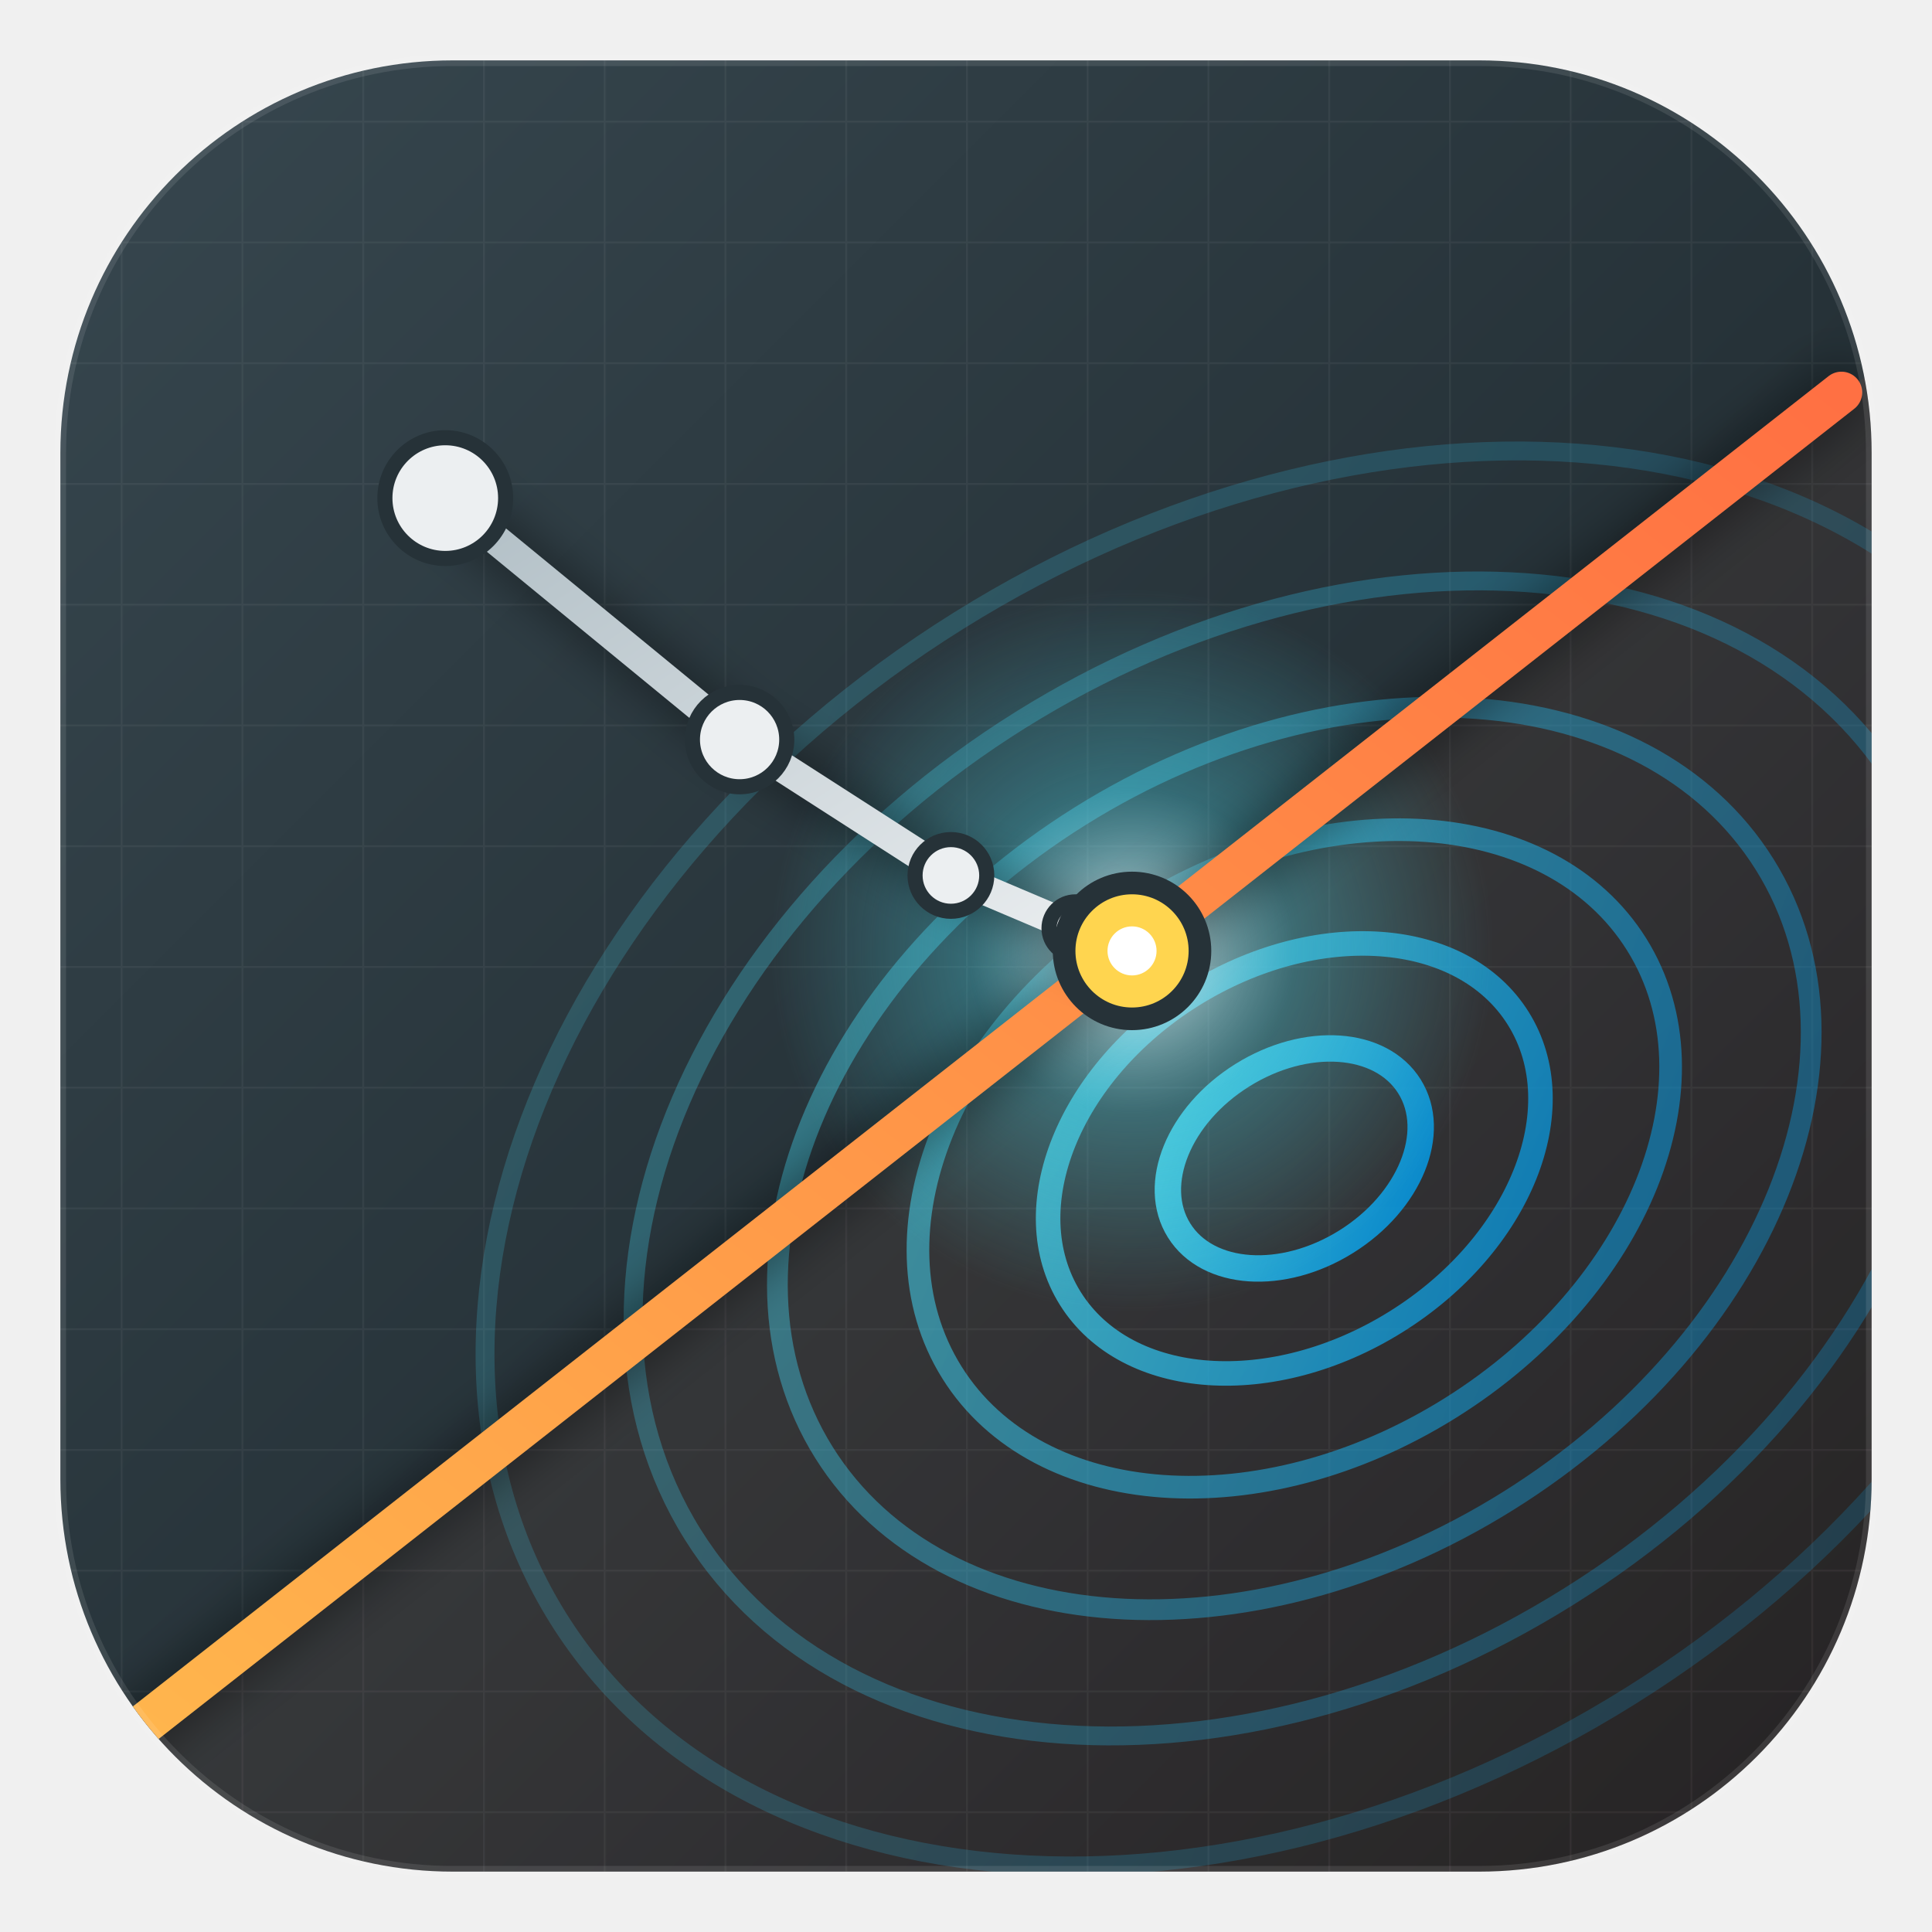
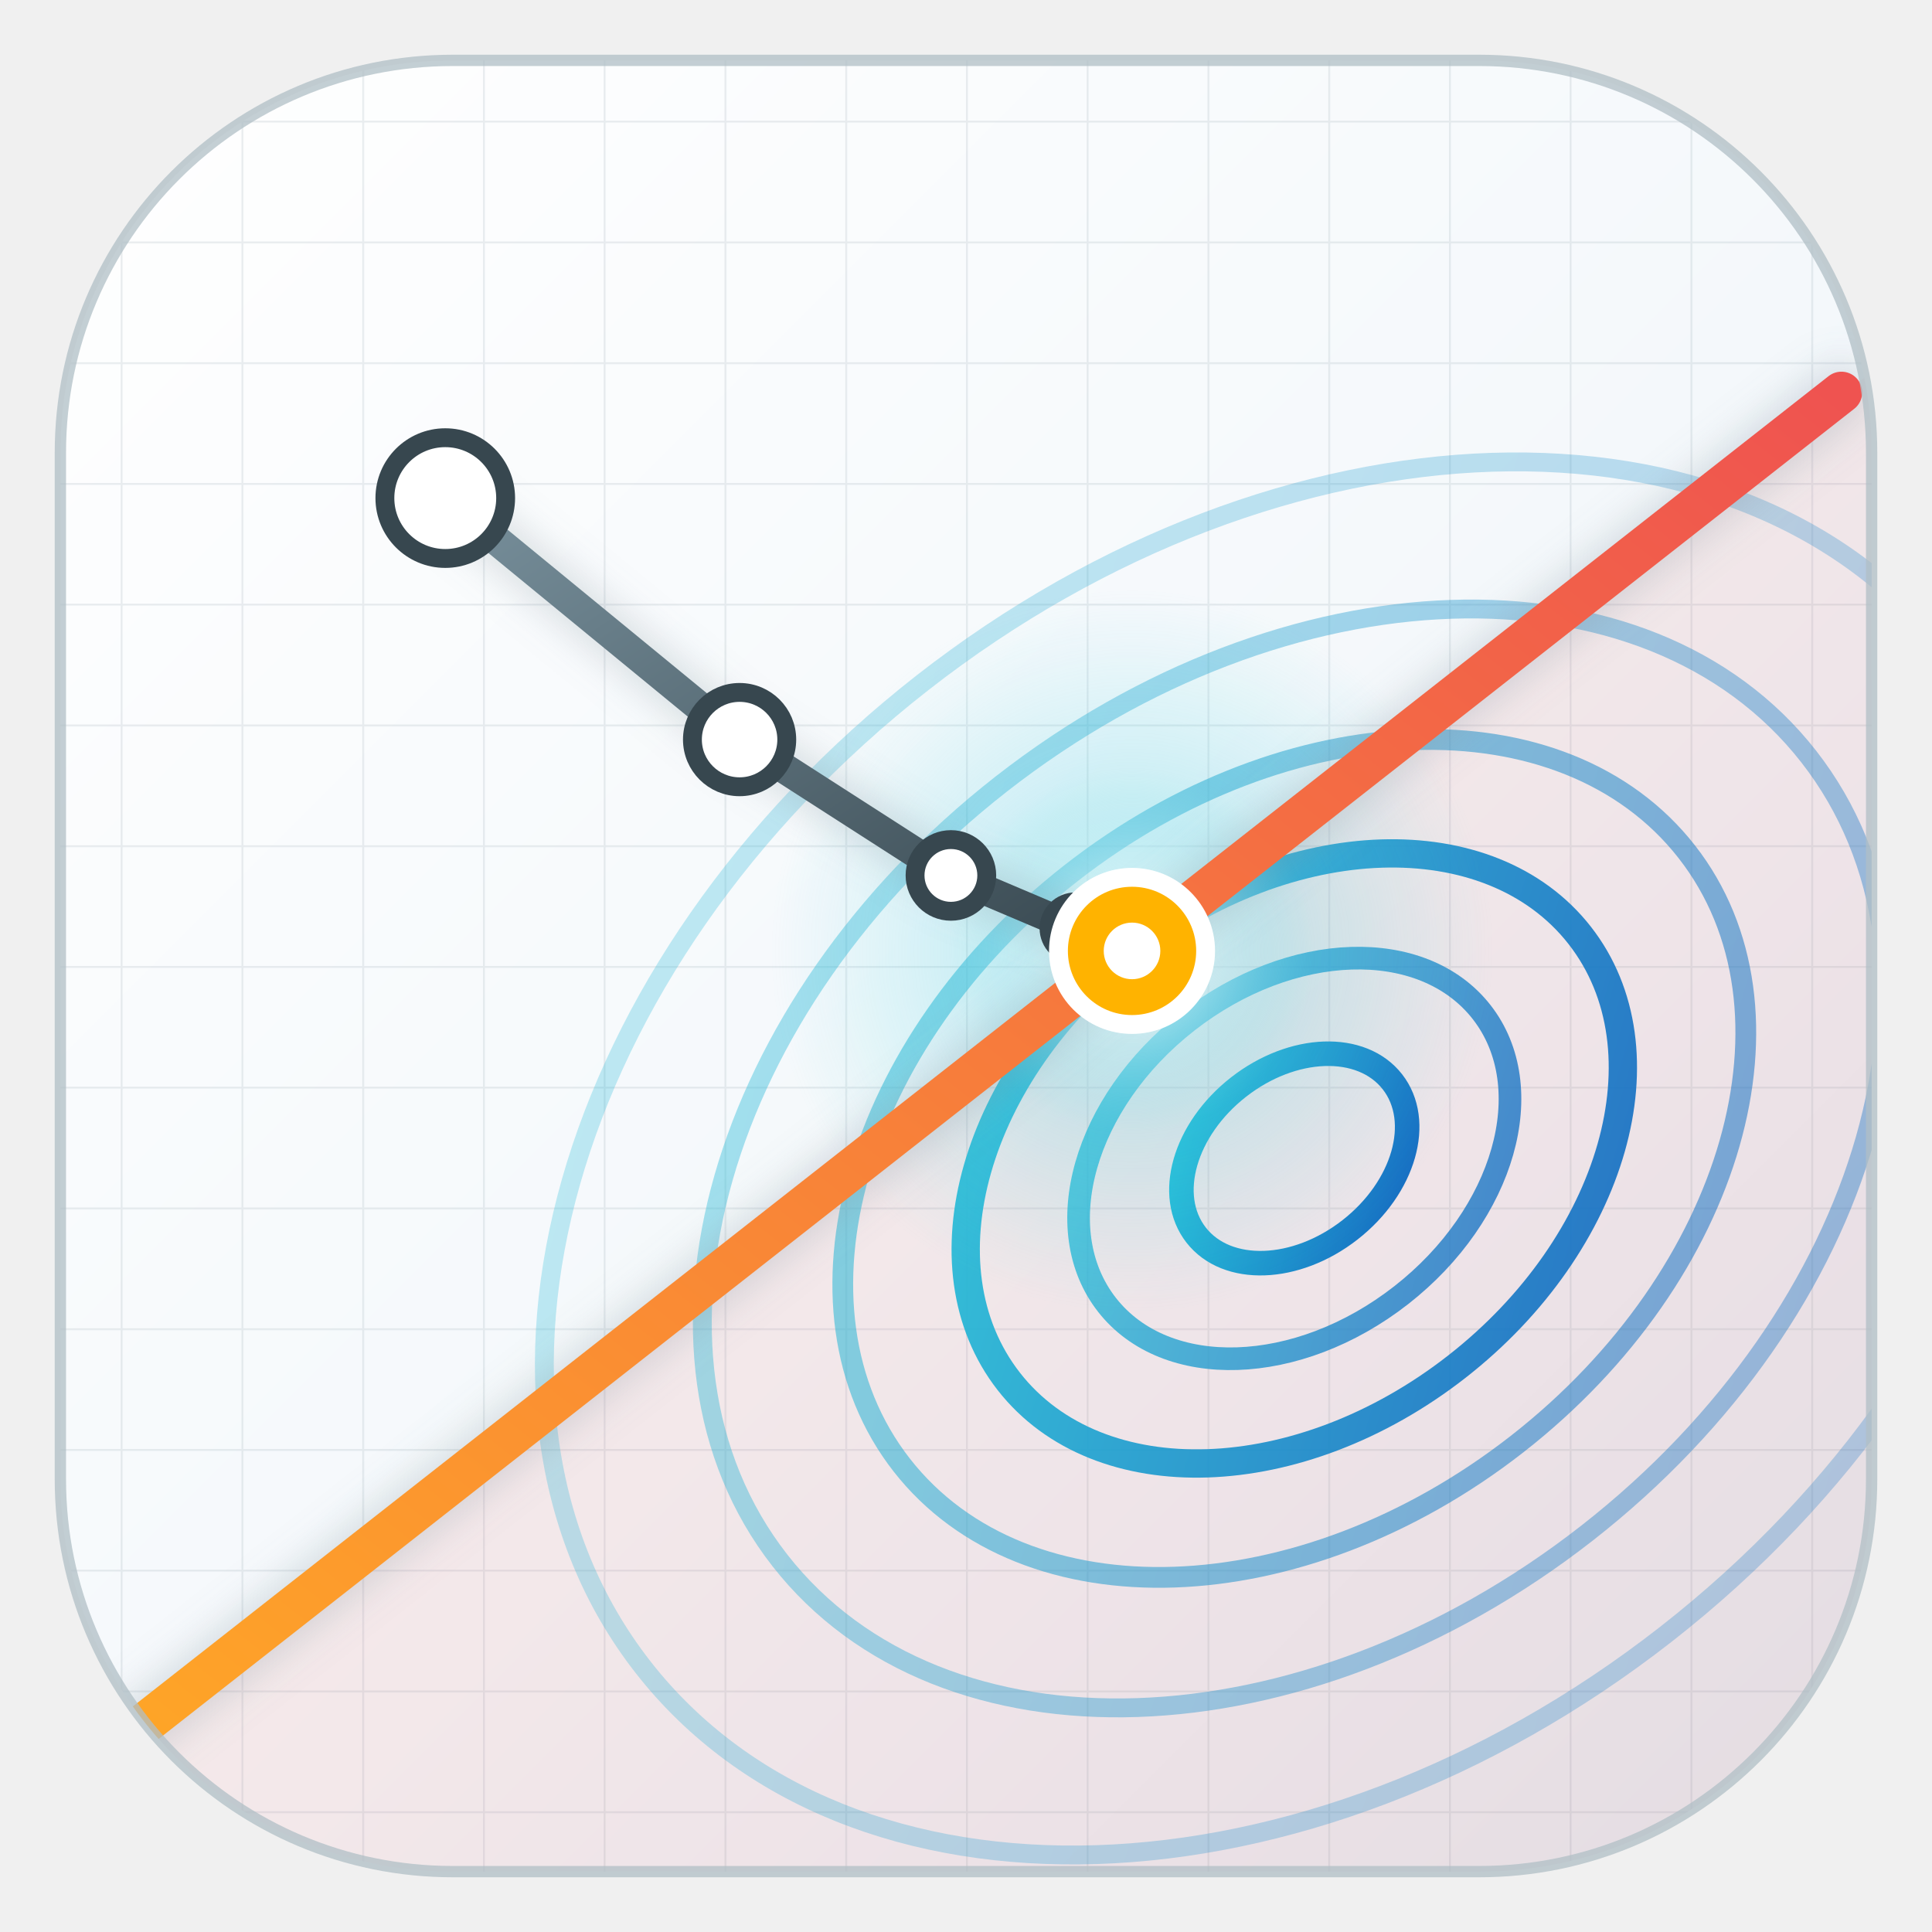
<svg xmlns="http://www.w3.org/2000/svg" viewBox="0 0 512 512" width="512" height="512" role="img" aria-labelledby="nlpql-title nlpql-desc">
  <defs>
    <linearGradient id="tile" x1="0" y1="0" x2="1" y2="1">
-       <stop offset="0" stop-color="#37474f" />
-       <stop offset="0.55" stop-color="#263238" />
-       <stop offset="1" stop-color="#161d21" />
+       <stop offset="0" stop-color="#ffffff" />
+       <stop offset="0.55" stop-color="#f4f8fb" />
+       <stop offset="1" stop-color="#e3ebf2" />
    </linearGradient>
    <linearGradient id="contour" x1="0" y1="0" x2="1" y2="1">
-       <stop offset="0" stop-color="#4dd0e1" />
-       <stop offset="1" stop-color="#0288d1" />
+       <stop offset="0" stop-color="#26c6da" />
+       <stop offset="1" stop-color="#1565c0" />
    </linearGradient>
    <linearGradient id="cut" x1="0" y1="1" x2="1" y2="0">
-       <stop offset="0" stop-color="#ffb74d" />
-       <stop offset="1" stop-color="#ff7043" />
+       <stop offset="0" stop-color="#ffa726" />
+       <stop offset="1" stop-color="#ef5350" />
    </linearGradient>
    <linearGradient id="path" x1="0" y1="0" x2="1" y2="1">
-       <stop offset="0" stop-color="#b0bec5" />
-       <stop offset="1" stop-color="#eceff1" />
+       <stop offset="0" stop-color="#78909c" />
+       <stop offset="1" stop-color="#37474f" />
    </linearGradient>
    <radialGradient id="glow" cx="0.5" cy="0.5" r="0.5">
-       <stop offset="0" stop-color="#ffffff" stop-opacity="0.85" />
-       <stop offset="0.45" stop-color="#4dd0e1" stop-opacity="0.35" />
+       <stop offset="0" stop-color="#ffffff" stop-opacity="0.95" />
+       <stop offset="0.5" stop-color="#4dd0e1" stop-opacity="0.22" />
      <stop offset="1" stop-color="#4dd0e1" stop-opacity="0" />
    </radialGradient>
    <pattern id="grid" width="32" height="32" patternUnits="userSpaceOnUse">
-       <path d="M32 0H0V32" fill="none" stroke="#ffffff" stroke-opacity="0.05" stroke-width="1" />
+       <path d="M32 0H0V32" fill="none" stroke="#5b7183" stroke-opacity="0.12" stroke-width="1" />
    </pattern>
    <clipPath id="tileclip">
      <rect x="16" y="16" width="480" height="480" rx="104" ry="104" />
    </clipPath>
    <filter id="soft" x="-30%" y="-30%" width="160%" height="160%">
-       <feGaussianBlur stdDeviation="6" />
+       <feGaussianBlur stdDeviation="5" />
    </filter>
  </defs>
  <rect x="16" y="16" width="480" height="480" rx="104" ry="104" fill="url(#tile)" />
  <rect x="16" y="16" width="480" height="480" rx="104" ry="104" fill="url(#grid)" />
  <g clip-path="url(#tileclip)">
-     <path d="M0 487 L512 86 L512 512 L0 512 Z" fill="#ff7043" fill-opacity="0.07" />
-     <g transform="rotate(-32 343 307)" fill="none" stroke="url(#contour)" stroke-linecap="round">
-       <ellipse cx="343" cy="307" rx="230" ry="168" stroke-width="5" stroke-opacity="0.22" />
-       <ellipse cx="343" cy="307" rx="188" ry="137" stroke-width="5" stroke-opacity="0.32" />
-       <ellipse cx="343" cy="307" rx="147" ry="107" stroke-width="5.5" stroke-opacity="0.45" />
-       <ellipse cx="343" cy="307" rx="107" ry="78" stroke-width="6" stroke-opacity="0.6" />
-       <ellipse cx="343" cy="307" rx="70" ry="51" stroke-width="6.5" stroke-opacity="0.8" />
-       <ellipse cx="343" cy="307" rx="36" ry="26" stroke-width="7" stroke-opacity="0.95" />
+     <path d="M0 487 L512 86 L512 512 L0 512 Z" fill="#ef5350" fill-opacity="0.10" />
+     <g transform="rotate(-38 343 307)" fill="none" stroke="url(#contour)" stroke-linecap="round">
+       <ellipse cx="343" cy="307" rx="219" ry="160" stroke-width="5" stroke-opacity="0.28" />
+       <ellipse cx="343" cy="307" rx="173" ry="126" stroke-width="5" stroke-opacity="0.40" />
+       <ellipse cx="343" cy="307" rx="132" ry="96" stroke-width="5.5" stroke-opacity="0.54" />
+       <ellipse cx="343" cy="307" rx="96" ry="70" stroke-width="7.5" stroke-opacity="0.92" />
+       <ellipse cx="343" cy="307" rx="63" ry="46" stroke-width="6" stroke-opacity="0.78" />
+       <ellipse cx="343" cy="307" rx="33" ry="24" stroke-width="6.5" stroke-opacity="1" />
    </g>
    <circle cx="300" cy="252" r="96" fill="url(#glow)" />
-     <line x1="24" y1="468" x2="488" y2="104" stroke="#000000" stroke-opacity="0.35" stroke-width="16" stroke-linecap="round" filter="url(#soft)" />
+     <line x1="24" y1="468" x2="488" y2="104" stroke="#8a99a6" stroke-opacity="0.30" stroke-width="15" stroke-linecap="round" filter="url(#soft)" />
    <line x1="24" y1="468" x2="488" y2="104" stroke="url(#cut)" stroke-width="11" stroke-linecap="round" />
-     <polyline points="118,132 196,196 252,232 285,246 300,252" fill="none" stroke="#000000" stroke-opacity="0.35" stroke-width="13" stroke-linecap="round" stroke-linejoin="round" filter="url(#soft)" />
+     <polyline points="118,132 196,196 252,232 285,246 300,252" fill="none" stroke="#8a99a6" stroke-opacity="0.30" stroke-width="12" stroke-linecap="round" stroke-linejoin="round" filter="url(#soft)" />
    <polyline points="118,132 196,196 252,232 285,246 300,252" fill="none" stroke="url(#path)" stroke-width="8" stroke-linecap="round" stroke-linejoin="round" />
-     <g fill="#eceff1" stroke="#263238" stroke-width="4">
+     <g fill="#ffffff" stroke="#37474f" stroke-width="5">
      <circle cx="118" cy="132" r="16" />
      <circle cx="196" cy="196" r="12.5" />
      <circle cx="252" cy="232" r="9.5" />
      <circle cx="285" cy="246" r="7" />
    </g>
-     <circle cx="300" cy="252" r="21" fill="#263238" />
-     <circle cx="300" cy="252" r="15" fill="#ffd54f" />
-     <circle cx="300" cy="252" r="6.5" fill="#ffffff" />
+     <circle cx="300" cy="252" r="22" fill="#ffffff" />
+     <circle cx="300" cy="252" r="17" fill="#ffb300" />
+     <circle cx="300" cy="252" r="7.5" fill="#ffffff" />
  </g>
-   <rect x="16" y="16" width="480" height="480" rx="104" ry="104" fill="none" stroke="#ffffff" stroke-opacity="0.10" stroke-width="3" />
+   <rect x="16" y="16" width="480" height="480" rx="104" ry="104" fill="none" stroke="#b0bec5" stroke-opacity="0.75" stroke-width="3" />
</svg>
